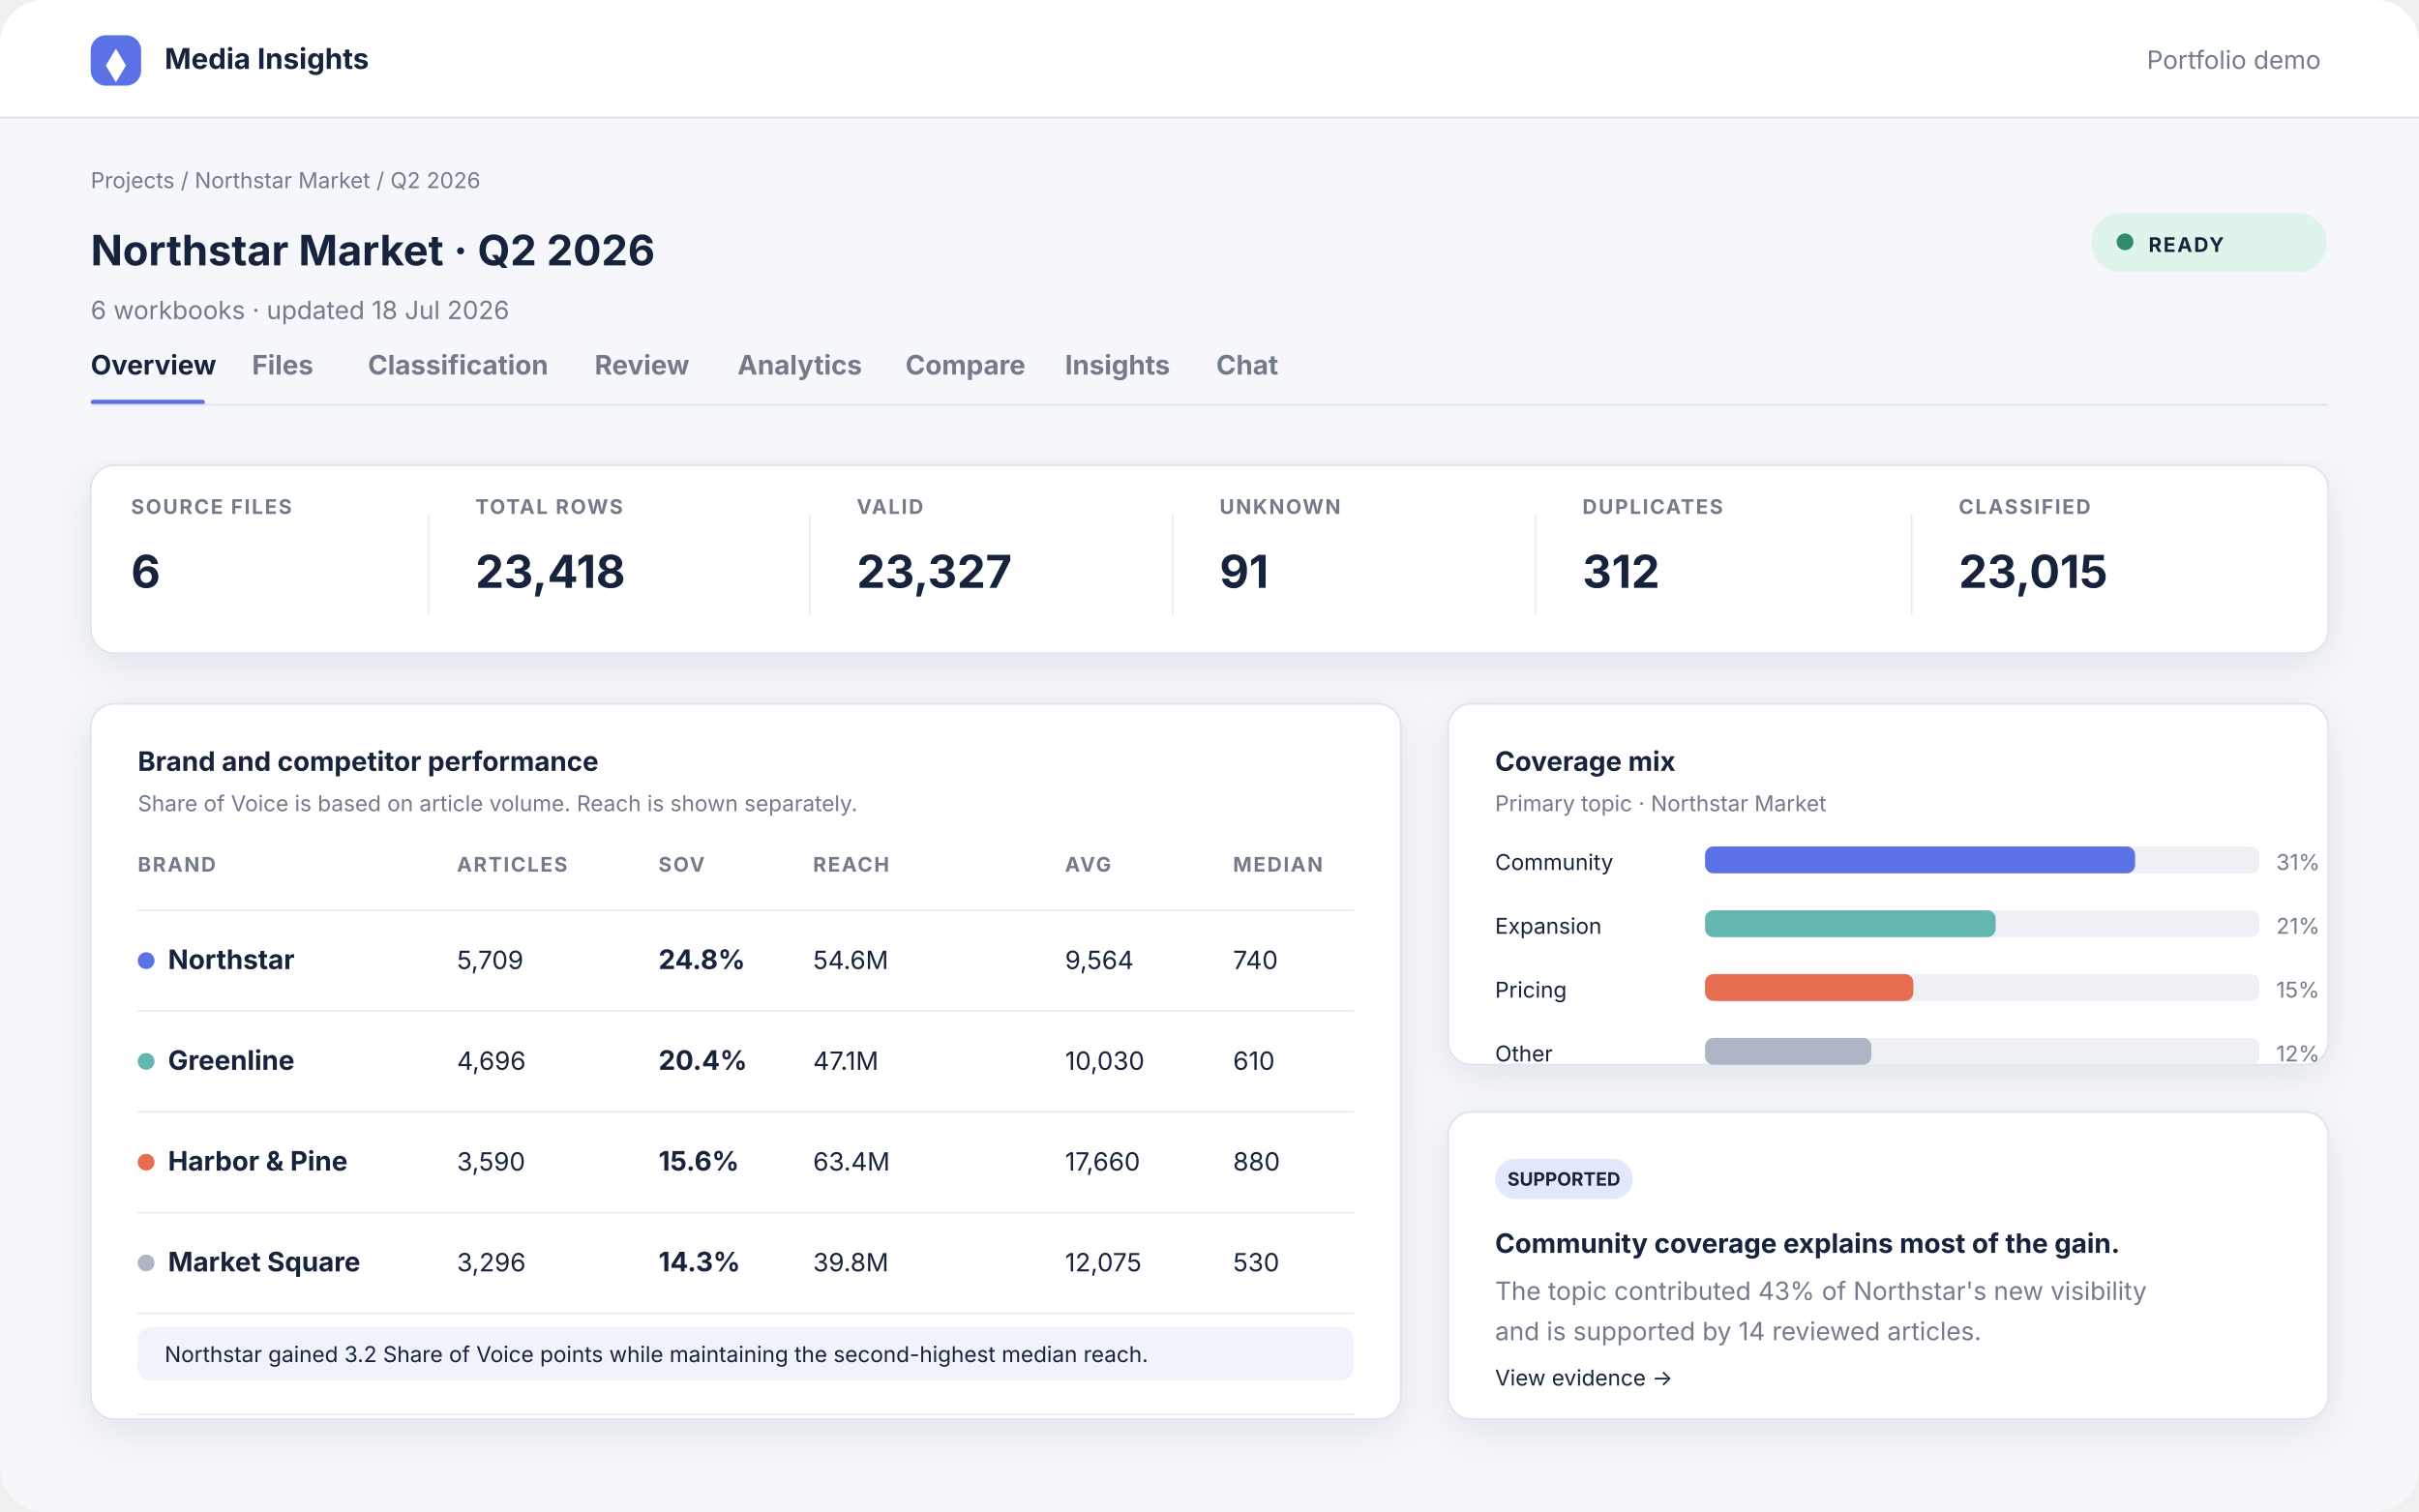
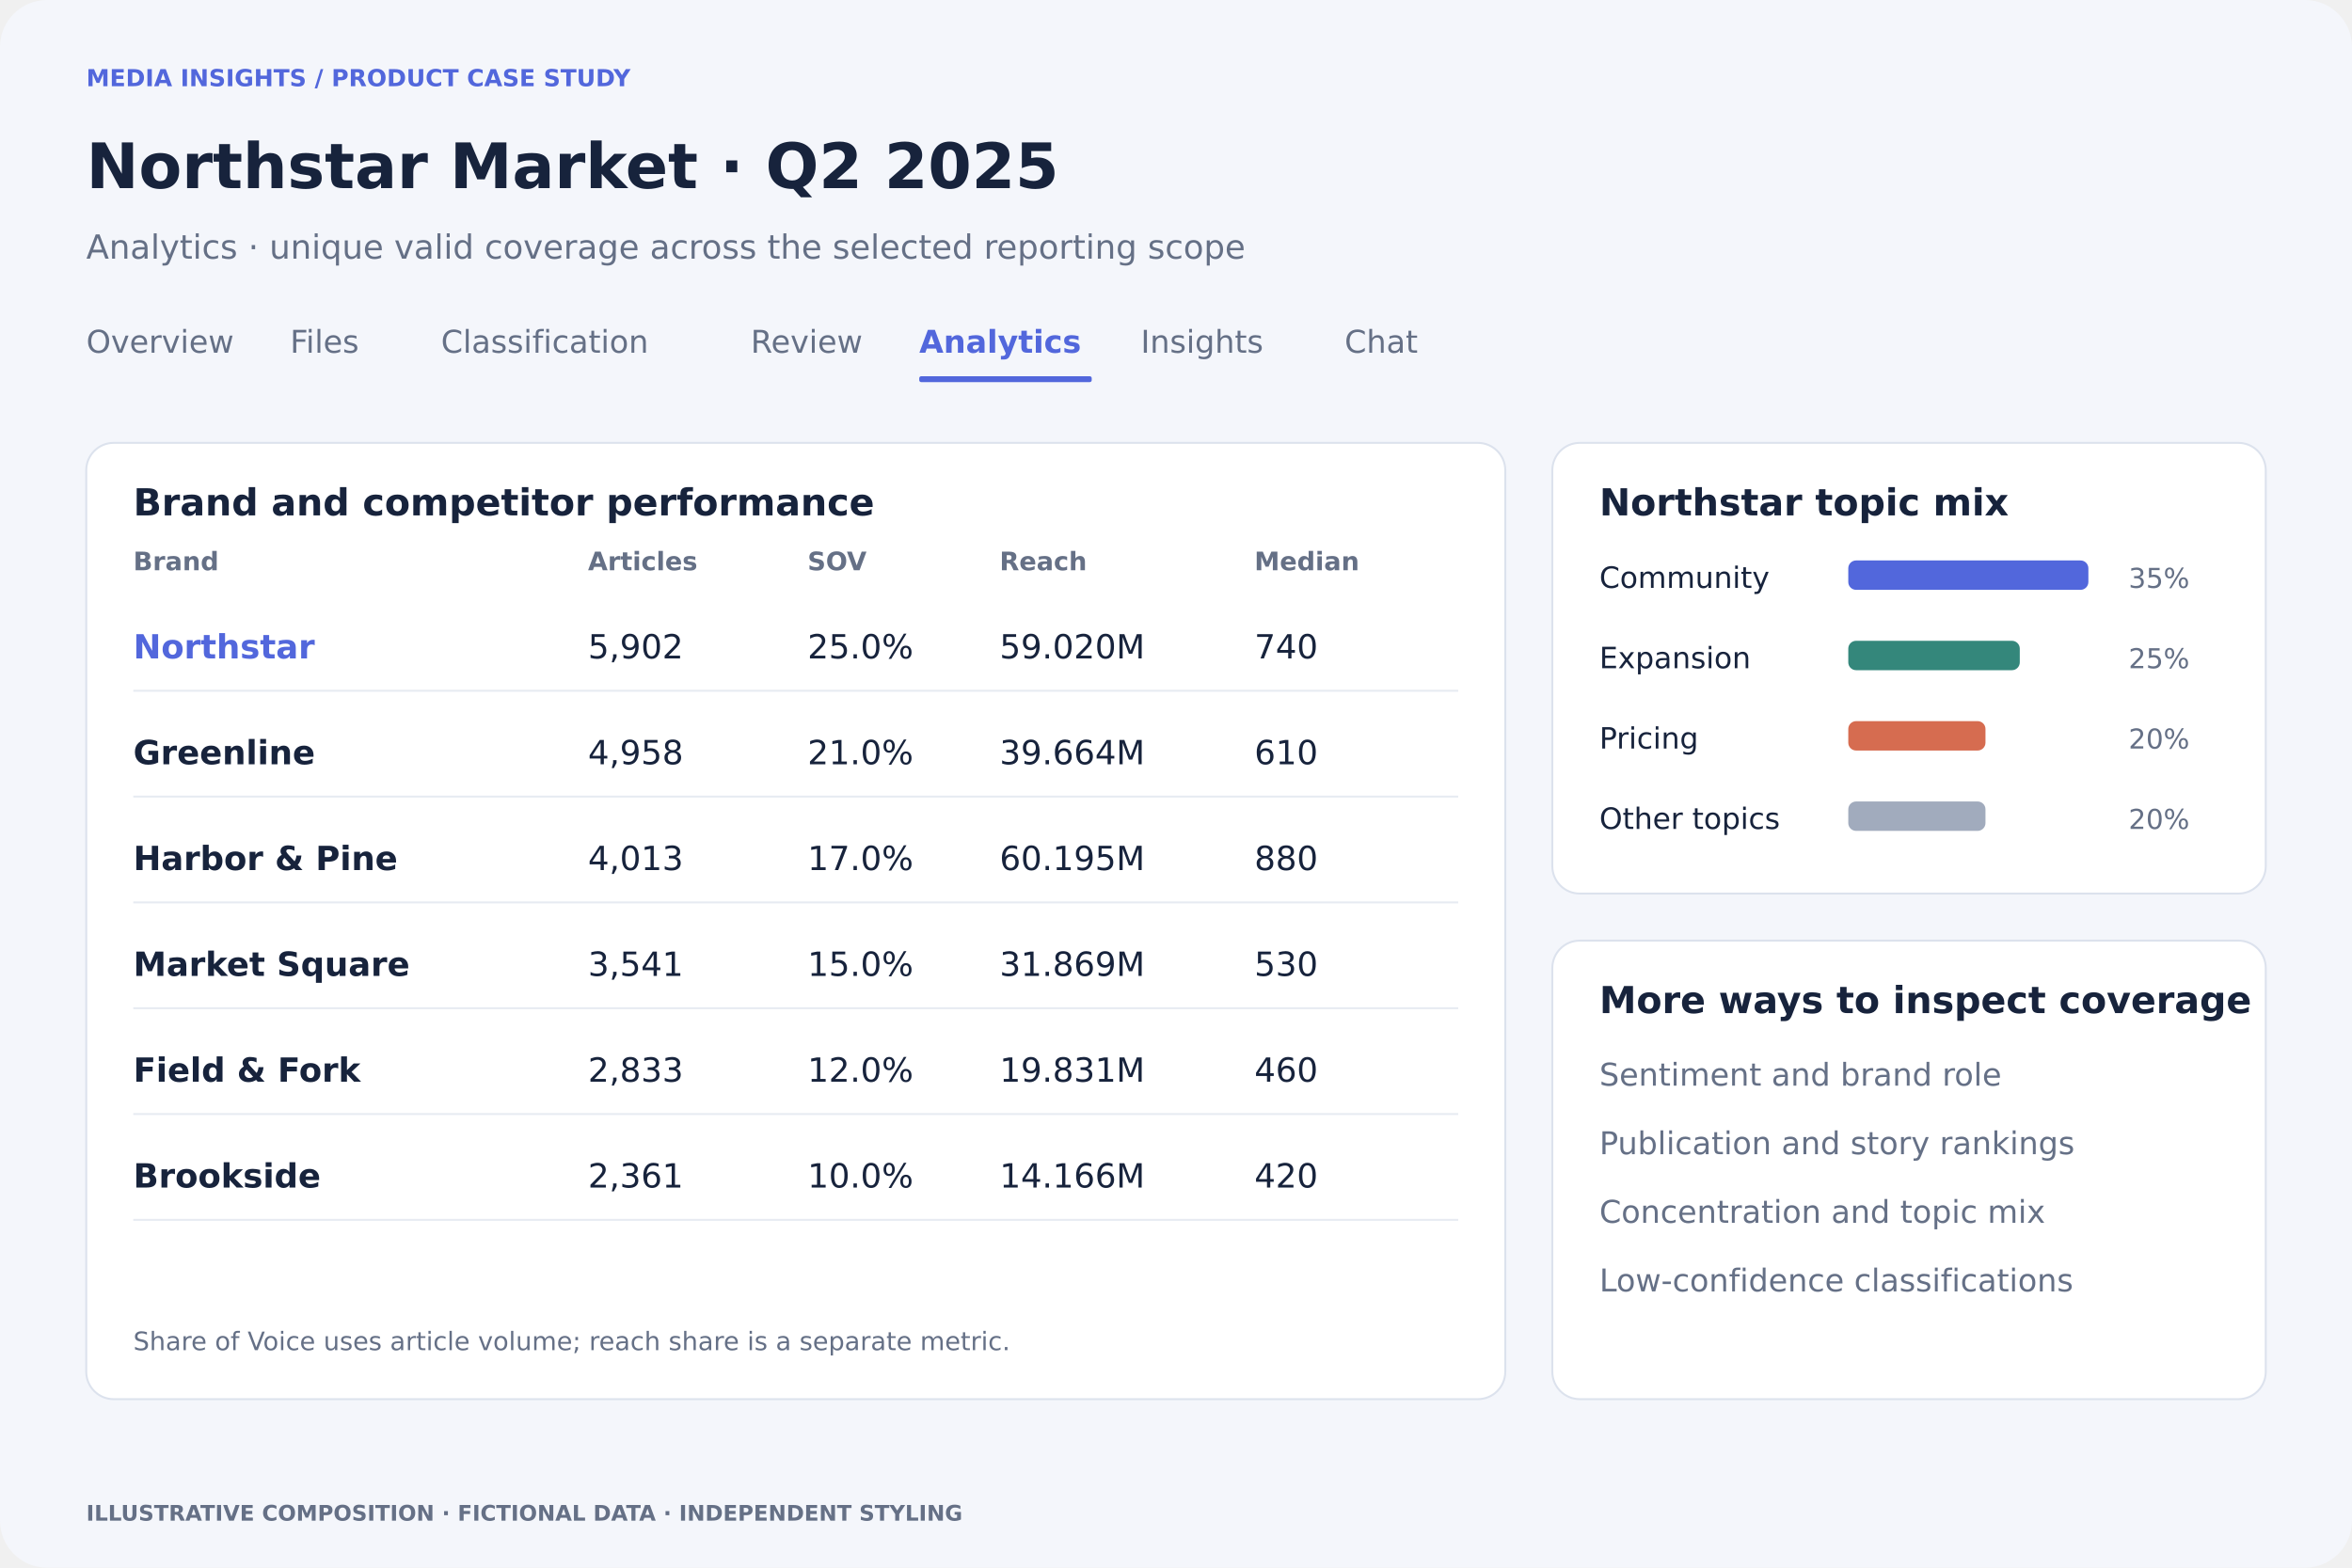
- <svg xmlns="http://www.w3.org/2000/svg" width="1440" height="900" viewBox="0 0 1440 900" role="img" aria-labelledby="title desc">
-   <defs>
-     <filter id="s" x="-10%" y="-10%" width="120%" height="140%">
-       <feDropShadow dx="0" dy="7" stdDeviation="12" flood-color="#17233c" flood-opacity=".08" />
-     </filter>
-     <style>text{font-family:Inter,ui-sans-serif,-apple-system,BlinkMacSystemFont,"Segoe UI",sans-serif;fill:#17233c}.muted{fill:#737b8a}.cap{font-size:12px;font-weight:700;letter-spacing:.08em}.sm{font-size:13px}.body{font-size:15px}.label{font-size:16px;font-weight:650}.value{font-size:27px;font-weight:720}.h2{font-size:25px;font-weight:720}.card{fill:#fff;stroke:#e0e4ed;stroke-width:1.2}.line{stroke:#e8eaf0}.axis{font-size:12px;fill:#858c99}</style>
-   </defs>
-   <rect width="1440" height="900" rx="26" fill="#f5f7fb" />
-   <rect x="0" y="0" width="1440" height="70" rx="26" fill="#fff" />
-   <rect x="0" y="45" width="1440" height="25" fill="#fff" />
-   <path d="M0 70H1440" stroke="#dfe3eb" />
-   <rect x="54" y="21" width="30" height="30" rx="9" fill="#5b72e6" />
-   <path d="M63 39l6-10 6 10-6 10z" fill="#fff" />
-   <text x="98" y="41" font-size="17" font-weight="720">Media Insights</text>
-   <text x="1278" y="41" class="body muted">Portfolio demo</text>
-   <text x="54" y="112" class="sm muted">Projects  /  Northstar Market  /  Q2 2026</text>
-   <text x="54" y="158" class="h2">Northstar Market · Q2 2026</text>
-   <rect x="1245" y="127" width="140" height="35" rx="17" fill="#dff4eb" />
-   <circle cx="1265" cy="144" r="5" fill="#2f8a70" />
-   <text x="1279" y="150" class="cap" fill="#27745f">READY</text>
-   <text x="54" y="190" class="body muted">6 workbooks · updated 18 Jul 2026</text>
-   <g transform="translate(54 223)">
-     <text x="0" y="0" class="label" fill="#5b72e6">Overview</text>
-     <text x="96" y="0" class="label muted">Files</text>
-     <text x="165" y="0" class="label muted">Classification</text>
-     <text x="300" y="0" class="label muted">Review</text>
-     <text x="385" y="0" class="label muted">Analytics</text>
-     <text x="485" y="0" class="label muted">Compare</text>
-     <text x="580" y="0" class="label muted">Insights</text>
-     <text x="670" y="0" class="label muted">Chat</text>
-     <rect x="0" y="15" width="68" height="3" rx="1.5" fill="#5b72e6" />
-     <path d="M0 18H1332" stroke="#dfe3eb" />
+ <svg xmlns="http://www.w3.org/2000/svg" width="1200" height="800" viewBox="0 0 1200 800" role="img">
+   <g font-family="DejaVu Sans,Arial,sans-serif">
+     <rect x="0" y="0" width="1200" height="800" rx="24" fill="#f4f6fb" stroke="none" />
+     <text x="44" y="44" font-size="12" fill="#5267dc" font-weight="700">MEDIA INSIGHTS  /  PRODUCT CASE STUDY</text>
+     <text x="44" y="96" font-size="32" fill="#17233c" font-weight="700">Northstar Market · Q2 2025</text>
+     <text x="44" y="132" font-size="17" fill="#657086" font-weight="400">Analytics · unique valid coverage across the selected reporting scope</text>
+     <text x="44" y="180" font-size="16" fill="#657086" font-weight="400">Overview</text>
+     <text x="148" y="180" font-size="16" fill="#657086" font-weight="400">Files</text>
+     <text x="225" y="180" font-size="16" fill="#657086" font-weight="400">Classification</text>
+     <text x="383" y="180" font-size="16" fill="#657086" font-weight="400">Review</text>
+     <text x="469" y="180" font-size="16" fill="#5267dc" font-weight="650">Analytics</text>
+     <rect x="469" y="192" width="88" height="3" rx="1" fill="#5267dc" stroke="none" />
+     <text x="582" y="180" font-size="16" fill="#657086" font-weight="400">Insights</text>
+     <text x="686" y="180" font-size="16" fill="#657086" font-weight="400">Chat</text>
+     <rect x="44" y="226" width="724" height="488" rx="14" fill="#fff" stroke="#dce2ed" />
+     <text x="68" y="263" font-size="19" fill="#17233c" font-weight="650">Brand and competitor performance</text>
+     <text x="68" y="291" font-size="13" fill="#657086" font-weight="700">Brand</text>
+     <text x="300" y="291" font-size="13" fill="#657086" font-weight="700">Articles</text>
+     <text x="412" y="291" font-size="13" fill="#657086" font-weight="700">SOV</text>
+     <text x="510" y="291" font-size="13" fill="#657086" font-weight="700">Reach</text>
+     <text x="640" y="291" font-size="13" fill="#657086" font-weight="700">Median</text>
+     <text x="68" y="336" font-size="17" fill="#5267dc" font-weight="600">Northstar</text>
+     <text x="300" y="336" font-size="17" fill="#17233c" font-weight="400">5,902</text>
+     <text x="412" y="336" font-size="17" fill="#17233c" font-weight="400">25.0%</text>
+     <text x="510" y="336" font-size="17" fill="#17233c" font-weight="400">59.020M</text>
+     <text x="640" y="336" font-size="17" fill="#17233c" font-weight="400">740</text>
+     <rect x="68" y="352" width="676" height="1" rx="0" fill="#e7ebf2" stroke="none" />
+     <text x="68" y="390" font-size="17" fill="#17233c" font-weight="600">Greenline</text>
+     <text x="300" y="390" font-size="17" fill="#17233c" font-weight="400">4,958</text>
+     <text x="412" y="390" font-size="17" fill="#17233c" font-weight="400">21.0%</text>
+     <text x="510" y="390" font-size="17" fill="#17233c" font-weight="400">39.664M</text>
+     <text x="640" y="390" font-size="17" fill="#17233c" font-weight="400">610</text>
+     <rect x="68" y="406" width="676" height="1" rx="0" fill="#e7ebf2" stroke="none" />
+     <text x="68" y="444" font-size="17" fill="#17233c" font-weight="600">Harbor &amp; Pine</text>
+     <text x="300" y="444" font-size="17" fill="#17233c" font-weight="400">4,013</text>
+     <text x="412" y="444" font-size="17" fill="#17233c" font-weight="400">17.0%</text>
+     <text x="510" y="444" font-size="17" fill="#17233c" font-weight="400">60.195M</text>
+     <text x="640" y="444" font-size="17" fill="#17233c" font-weight="400">880</text>
+     <rect x="68" y="460" width="676" height="1" rx="0" fill="#e7ebf2" stroke="none" />
+     <text x="68" y="498" font-size="17" fill="#17233c" font-weight="600">Market Square</text>
+     <text x="300" y="498" font-size="17" fill="#17233c" font-weight="400">3,541</text>
+     <text x="412" y="498" font-size="17" fill="#17233c" font-weight="400">15.0%</text>
+     <text x="510" y="498" font-size="17" fill="#17233c" font-weight="400">31.869M</text>
+     <text x="640" y="498" font-size="17" fill="#17233c" font-weight="400">530</text>
+     <rect x="68" y="514" width="676" height="1" rx="0" fill="#e7ebf2" stroke="none" />
+     <text x="68" y="552" font-size="17" fill="#17233c" font-weight="600">Field &amp; Fork</text>
+     <text x="300" y="552" font-size="17" fill="#17233c" font-weight="400">2,833</text>
+     <text x="412" y="552" font-size="17" fill="#17233c" font-weight="400">12.0%</text>
+     <text x="510" y="552" font-size="17" fill="#17233c" font-weight="400">19.831M</text>
+     <text x="640" y="552" font-size="17" fill="#17233c" font-weight="400">460</text>
+     <rect x="68" y="568" width="676" height="1" rx="0" fill="#e7ebf2" stroke="none" />
+     <text x="68" y="606" font-size="17" fill="#17233c" font-weight="600">Brookside</text>
+     <text x="300" y="606" font-size="17" fill="#17233c" font-weight="400">2,361</text>
+     <text x="412" y="606" font-size="17" fill="#17233c" font-weight="400">10.0%</text>
+     <text x="510" y="606" font-size="17" fill="#17233c" font-weight="400">14.166M</text>
+     <text x="640" y="606" font-size="17" fill="#17233c" font-weight="400">420</text>
+     <rect x="68" y="622" width="676" height="1" rx="0" fill="#e7ebf2" stroke="none" />
+     <text x="68" y="689" font-size="13" fill="#657086" font-weight="400">Share of Voice uses article volume; reach share is a separate metric.</text>
+     <rect x="792" y="226" width="364" height="230" rx="14" fill="#fff" stroke="#dce2ed" />
+     <text x="816" y="263" font-size="19" fill="#17233c" font-weight="650">Northstar topic mix</text>
+     <text x="816" y="300" font-size="15" fill="#17233c" font-weight="400">Community</text>
+     <rect x="943" y="286" width="122.5" height="15" rx="4" fill="#5267dc" stroke="none" />
+     <text x="1086" y="300" font-size="14" fill="#657086" font-weight="400">35%</text>
+     <text x="816" y="341" font-size="15" fill="#17233c" font-weight="400">Expansion</text>
+     <rect x="943" y="327" width="87.5" height="15" rx="4" fill="#34877b" stroke="none" />
+     <text x="1086" y="341" font-size="14" fill="#657086" font-weight="400">25%</text>
+     <text x="816" y="382" font-size="15" fill="#17233c" font-weight="400">Pricing</text>
+     <rect x="943" y="368" width="70.0" height="15" rx="4" fill="#d66c50" stroke="none" />
+     <text x="1086" y="382" font-size="14" fill="#657086" font-weight="400">20%</text>
+     <text x="816" y="423" font-size="15" fill="#17233c" font-weight="400">Other topics</text>
+     <rect x="943" y="409" width="70.0" height="15" rx="4" fill="#a1abbd" stroke="none" />
+     <text x="1086" y="423" font-size="14" fill="#657086" font-weight="400">20%</text>
+     <rect x="792" y="480" width="364" height="234" rx="14" fill="#fff" stroke="#dce2ed" />
+     <text x="816" y="517" font-size="19" fill="#17233c" font-weight="650">More ways to inspect coverage</text>
+     <text x="816" y="554" font-size="16" fill="#657086" font-weight="400">Sentiment and brand role</text>
+     <text x="816" y="589" font-size="16" fill="#657086" font-weight="400">Publication and story rankings</text>
+     <text x="816" y="624" font-size="16" fill="#657086" font-weight="400">Concentration and topic mix</text>
+     <text x="816" y="659" font-size="16" fill="#657086" font-weight="400">Low-confidence classifications</text>
+     <text x="44" y="776" font-size="11" fill="#657086" font-weight="600">ILLUSTRATIVE COMPOSITION · FICTIONAL DATA · INDEPENDENT STYLING</text>
  </g>
-   <g filter="url(#s)">
-     <rect class="card" x="54" y="277" width="1332" height="112" rx="14" />
-   </g>
-   <g transform="translate(78 306)">
-     <text class="cap muted">SOURCE FILES</text>
-     <text y="44" class="value">6</text>
-     <path d="M177 0V60" class="line" />
-     <text x="205" class="cap muted">TOTAL ROWS</text>
-     <text x="205" y="44" class="value">23,418</text>
-     <path d="M404 0V60" class="line" />
-     <text x="432" class="cap muted">VALID</text>
-     <text x="432" y="44" class="value">23,327</text>
-     <path d="M620 0V60" class="line" />
-     <text x="648" class="cap muted">UNKNOWN</text>
-     <text x="648" y="44" class="value">91</text>
-     <path d="M836 0V60" class="line" />
-     <text x="864" class="cap muted">DUPLICATES</text>
-     <text x="864" y="44" class="value">312</text>
-     <path d="M1060 0V60" class="line" />
-     <text x="1088" class="cap muted">CLASSIFIED</text>
-     <text x="1088" y="44" class="value">23,015</text>
-   </g>
-   <g filter="url(#s)">
-     <rect class="card" x="54" y="419" width="780" height="426" rx="14" />
-   </g>
-   <text x="82" y="459" class="label">Brand and competitor performance</text>
-   <text x="82" y="483" class="sm muted">Share of Voice is based on article volume. Reach is shown separately.</text>
-   <g transform="translate(82 519)">
-     <text class="cap muted">BRAND</text>
-     <text x="190" class="cap muted">ARTICLES</text>
-     <text x="310" class="cap muted">SOV</text>
-     <text x="402" class="cap muted">REACH</text>
-     <text x="552" class="cap muted">AVG</text>
-     <text x="652" class="cap muted">MEDIAN</text>
-     <path d="M0 23H724" class="line" />
-     <g transform="translate(0 58)">
-       <circle cx="5" cy="-5" r="5" fill="#5b72e6" />
-       <text x="18" class="label">Northstar</text>
-       <text x="190" class="body">5,709</text>
-       <text x="310" class="label">24.8%</text>
-       <text x="402" class="body">54.6M</text>
-       <text x="552" class="body">9,564</text>
-       <text x="652" class="body">740</text>
-     </g>
-     <path d="M0 83H724" class="line" />
-     <g transform="translate(0 118)">
-       <circle cx="5" cy="-5" r="5" fill="#64b7b0" />
-       <text x="18" class="label">Greenline</text>
-       <text x="190" class="body">4,696</text>
-       <text x="310" class="label">20.4%</text>
-       <text x="402" class="body">47.1M</text>
-       <text x="552" class="body">10,030</text>
-       <text x="652" class="body">610</text>
-     </g>
-     <path d="M0 143H724" class="line" />
-     <g transform="translate(0 178)">
-       <circle cx="5" cy="-5" r="5" fill="#e66d50" />
-       <text x="18" class="label">Harbor &amp; Pine</text>
-       <text x="190" class="body">3,590</text>
-       <text x="310" class="label">15.6%</text>
-       <text x="402" class="body">63.4M</text>
-       <text x="552" class="body">17,660</text>
-       <text x="652" class="body">880</text>
-     </g>
-     <path d="M0 203H724" class="line" />
-     <g transform="translate(0 238)">
-       <circle cx="5" cy="-5" r="5" fill="#aeb6c6" />
-       <text x="18" class="label">Market Square</text>
-       <text x="190" class="body">3,296</text>
-       <text x="310" class="label">14.3%</text>
-       <text x="402" class="body">39.8M</text>
-       <text x="552" class="body">12,075</text>
-       <text x="652" class="body">530</text>
-     </g>
-     <path d="M0 263H724" class="line" />
-     <g transform="translate(0 298)">
-       <circle cx="5" cy="-5" r="5" fill="#ccd1dc" />
-       <text x="18" class="label">Field &amp; Fork</text>
-       <text x="190" class="body">2,945</text>
-       <text x="310" class="label">12.8%</text>
-       <text x="402" class="body">28.5M</text>
-       <text x="552" class="body">9,678</text>
-       <text x="652" class="body">460</text>
-     </g>
-     <path d="M0 323H724" class="line" />
-   </g>
-   <rect x="82" y="790" width="724" height="32" rx="8" fill="#f1f3fb" />
-   <text x="98" y="811" class="sm" fill="#5b72e6">Northstar gained 3.2 Share of Voice points while maintaining the second-highest median reach.</text>
-   <g filter="url(#s)">
-     <rect class="card" x="862" y="419" width="524" height="215" rx="14" />
-   </g>
-   <text x="890" y="459" class="label">Coverage mix</text>
-   <text x="890" y="483" class="sm muted">Primary topic · Northstar Market</text>
-   <g transform="translate(890 518)">
-     <text class="sm">Community</text>
-     <rect x="125" y="-14" width="330" height="16" rx="5" fill="#eef0f6" />
-     <rect x="125" y="-14" width="256" height="16" rx="5" fill="#5b72e6" />
-     <text x="465" class="sm muted">31%</text>
-     <text y="38" class="sm">Expansion</text>
-     <rect x="125" y="24" width="330" height="16" rx="5" fill="#eef0f6" />
-     <rect x="125" y="24" width="173" height="16" rx="5" fill="#64b7b0" />
-     <text x="465" y="38" class="sm muted">21%</text>
-     <text y="76" class="sm">Pricing</text>
-     <rect x="125" y="62" width="330" height="16" rx="5" fill="#eef0f6" />
-     <rect x="125" y="62" width="124" height="16" rx="5" fill="#e66d50" />
-     <text x="465" y="76" class="sm muted">15%</text>
-     <text y="114" class="sm">Other</text>
-     <rect x="125" y="100" width="330" height="16" rx="5" fill="#eef0f6" />
-     <rect x="125" y="100" width="99" height="16" rx="5" fill="#aeb6c6" />
-     <text x="465" y="114" class="sm muted">12%</text>
-   </g>
-   <g filter="url(#s)">
-     <rect class="card" x="862" y="662" width="524" height="183" rx="14" />
-   </g>
-   <rect x="890" y="690" width="82" height="24" rx="12" fill="#e4e8fb" />
-   <text x="931" y="706" text-anchor="middle" font-size="11" font-weight="750" fill="#5b72e6">SUPPORTED</text>
-   <text x="890" y="746" class="label">Community coverage explains most of the gain.</text>
-   <text x="890" y="774" class="body muted">The topic contributed 43% of Northstar's new visibility</text>
-   <text x="890" y="798" class="body muted">and is supported by 14 reviewed articles.</text>
-   <text x="890" y="825" class="sm" fill="#5b72e6">View evidence  →</text>
</svg>
